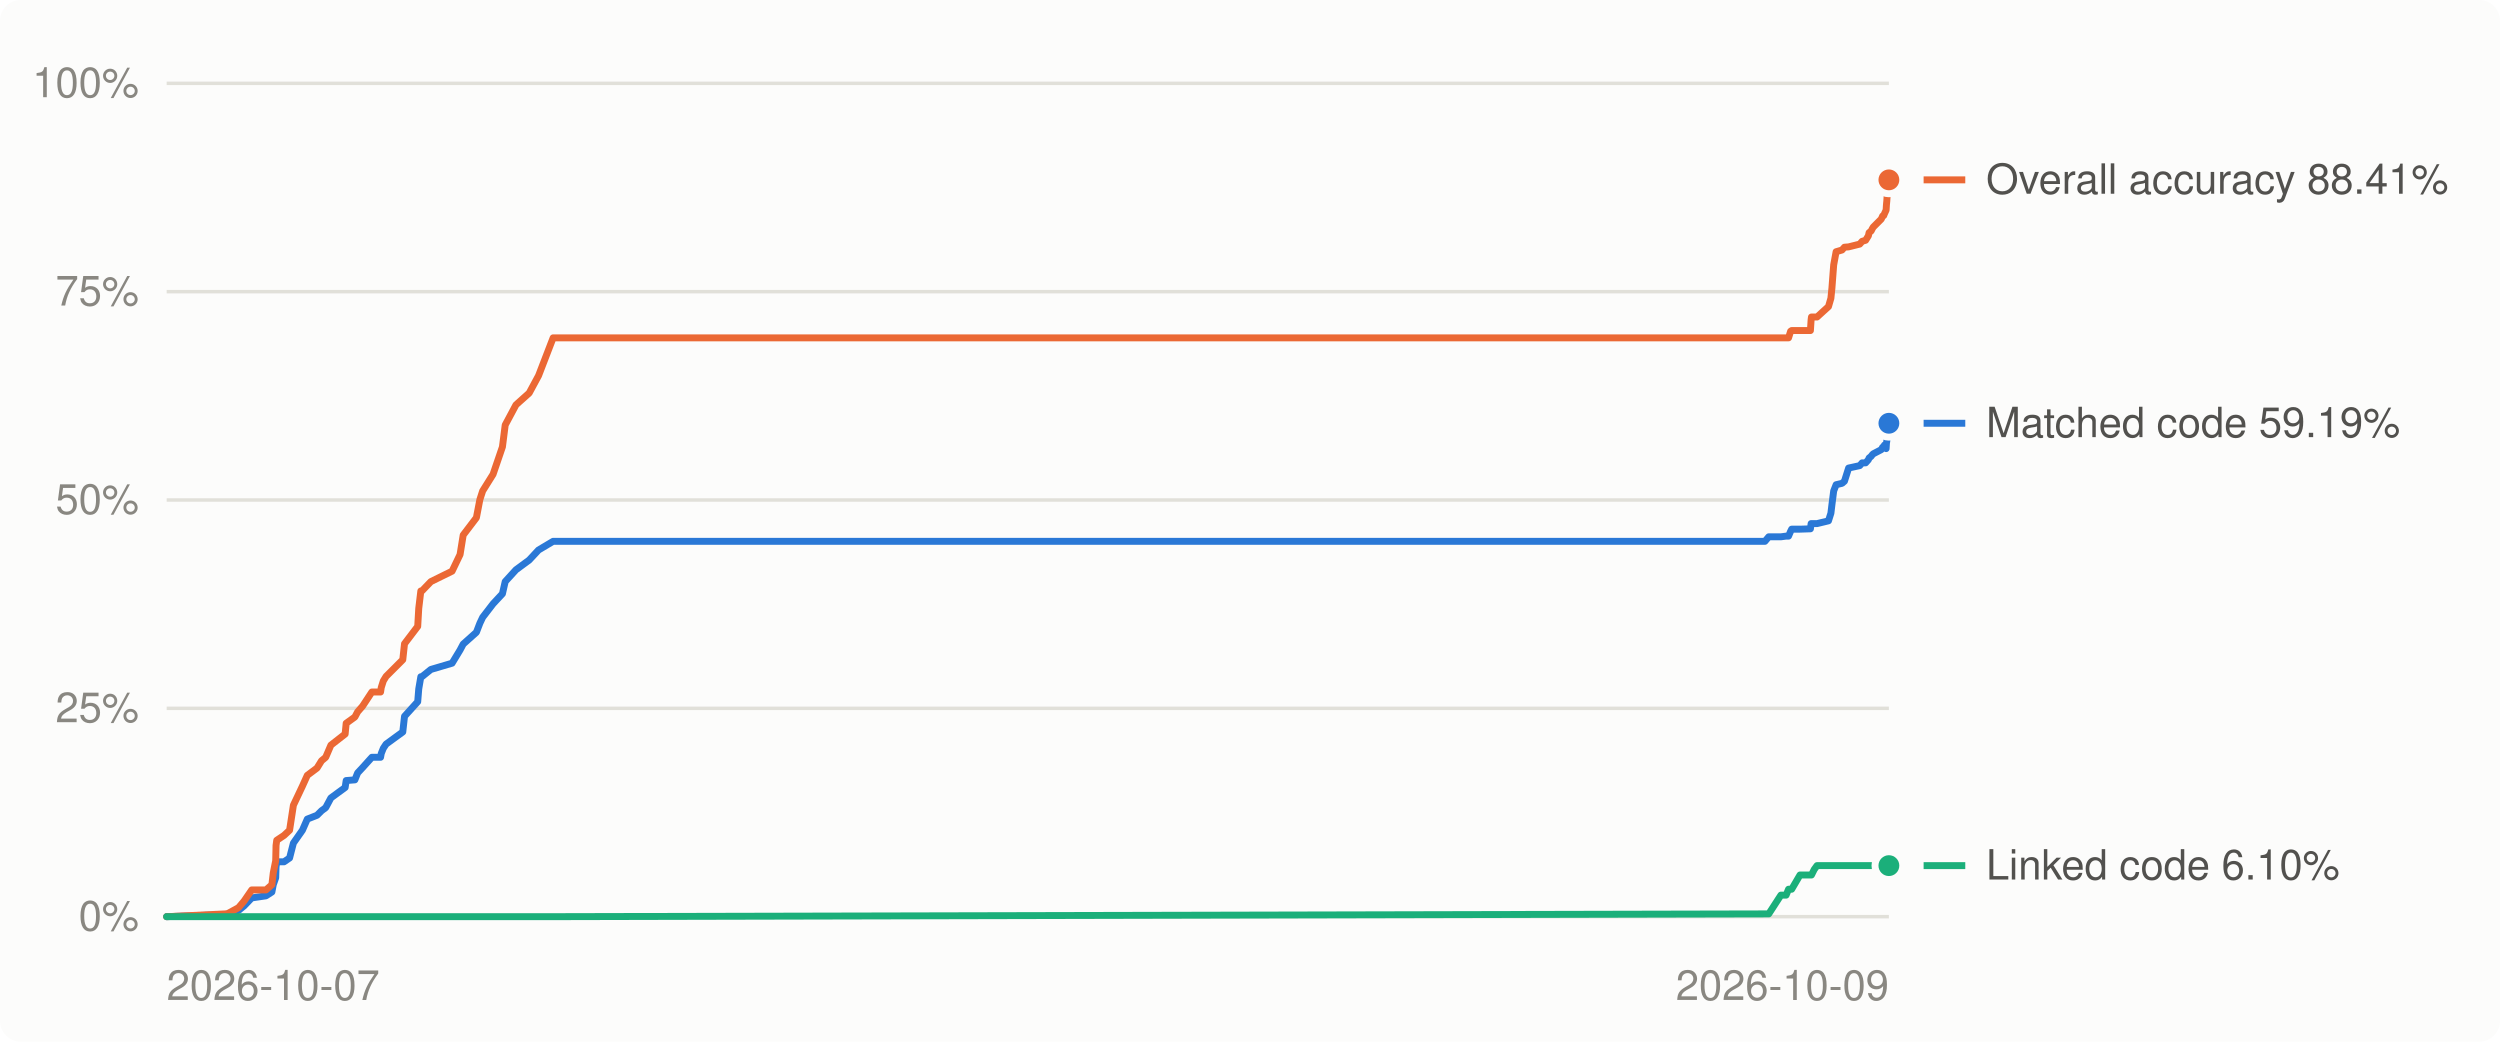
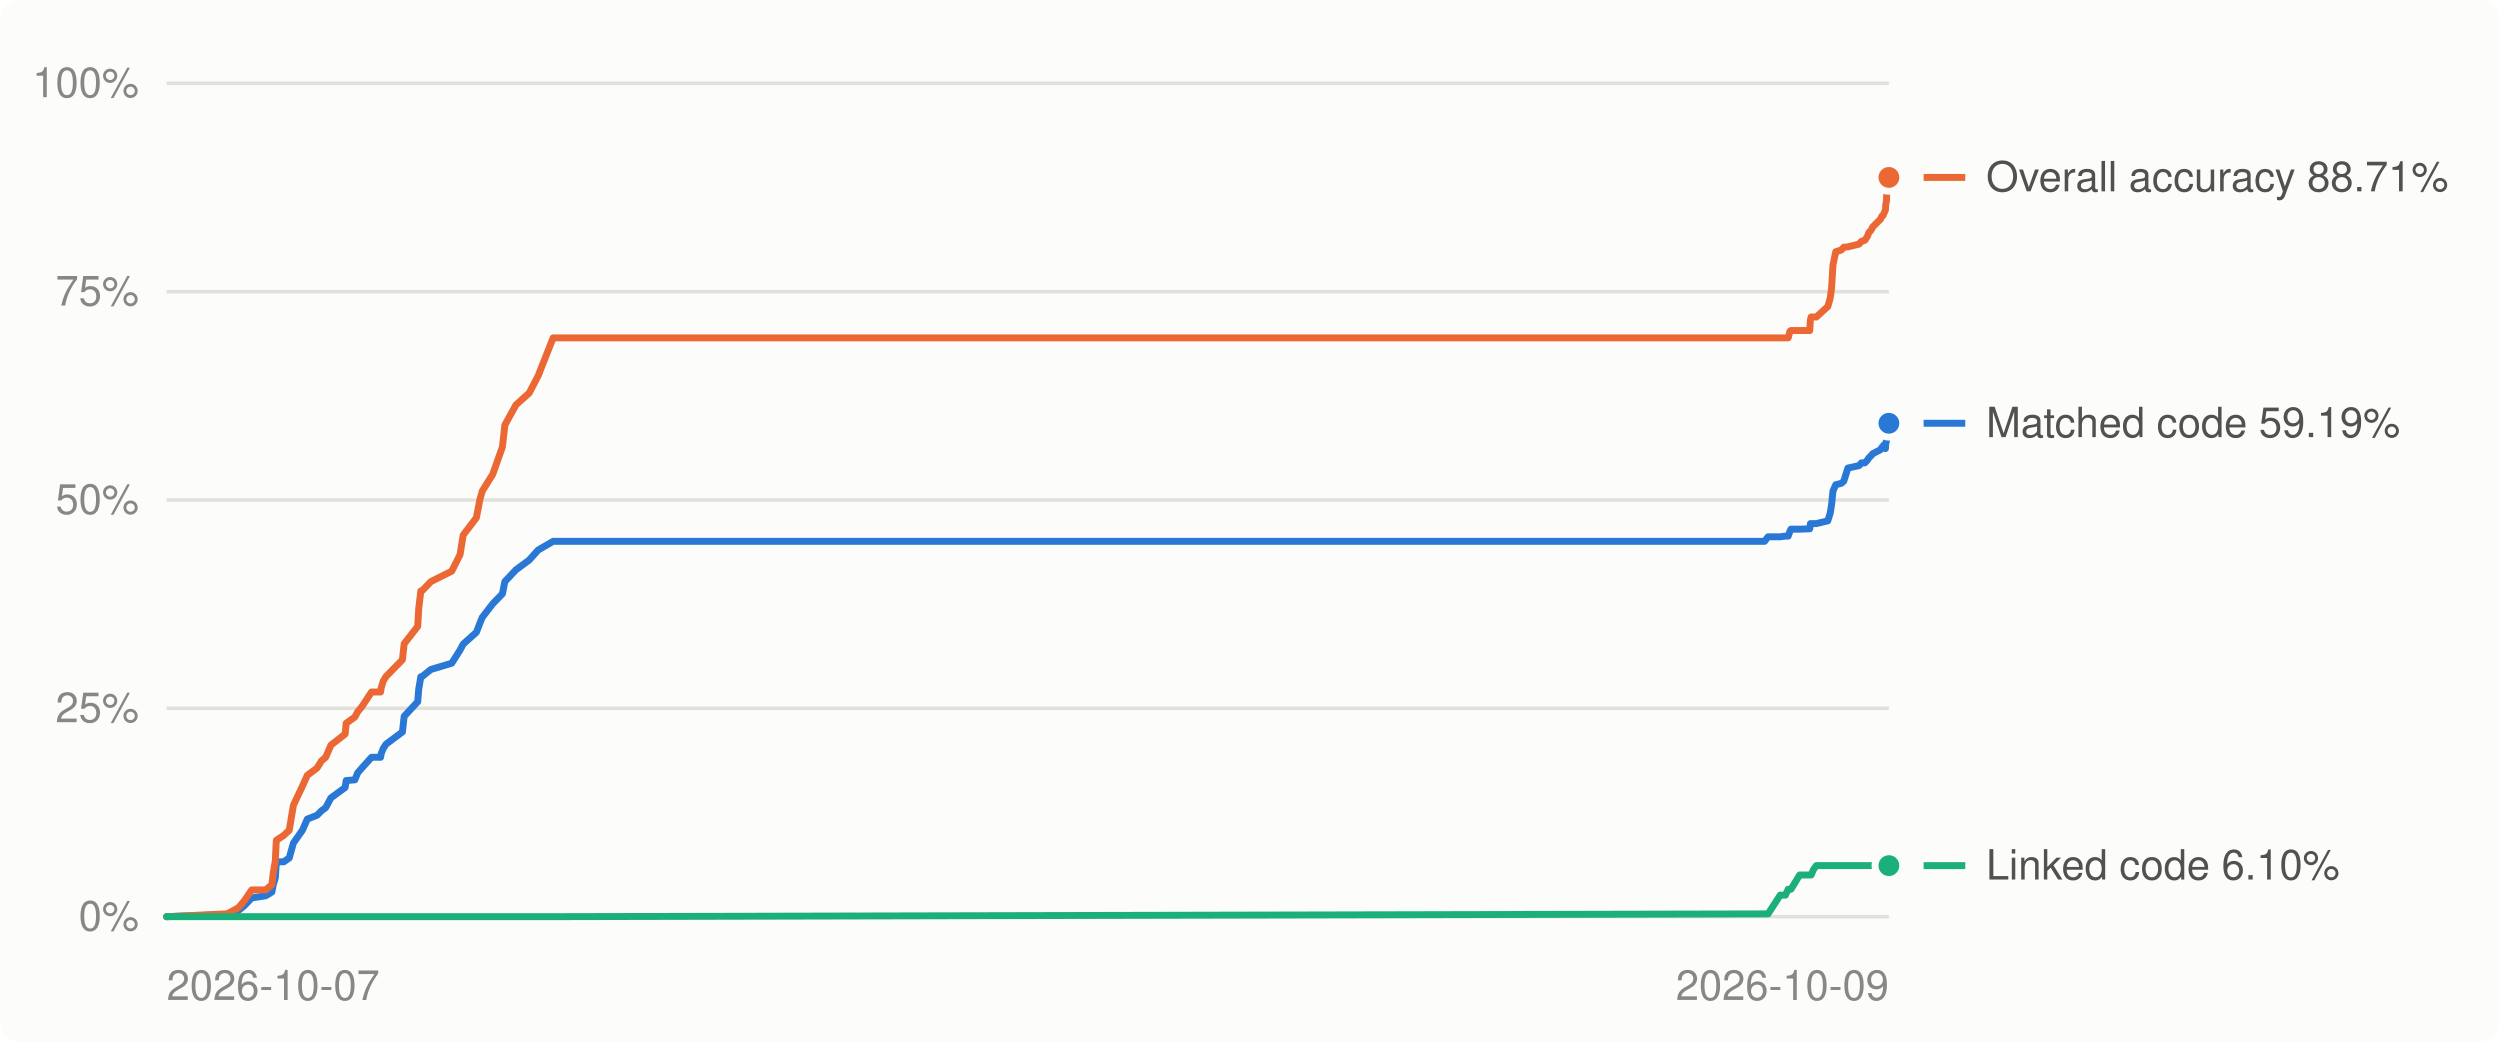
<svg xmlns="http://www.w3.org/2000/svg" viewBox="0 0 720 300" width="720" height="300" role="img" aria-label="Decompilation progress over time">
  <style>
.bg{fill:#fcfcfb}.grid{stroke:#e1e0d9}.muted{fill:#898781}.lbl{fill:#52514e}.ln0{stroke:#2a78d6}.dot0{fill:#2a78d6;stroke:#fcfcfb}.ln1{stroke:#eb6834}.dot1{fill:#eb6834;stroke:#fcfcfb}.ln2{stroke:#1baf7a}.dot2{fill:#1baf7a;stroke:#fcfcfb}
@media (prefers-color-scheme: dark){.bg{fill:#1a1a19}.grid{stroke:#2c2c2a}.muted{fill:#898781}.lbl{fill:#c3c2b7}.ln0{stroke:#3987e5}.dot0{fill:#3987e5;stroke:#1a1a19}.ln1{stroke:#d95926}.dot1{fill:#d95926;stroke:#1a1a19}.ln2{stroke:#199e70}.dot2{fill:#199e70;stroke:#1a1a19}}
text{font:12px -apple-system,BlinkMacSystemFont,'Segoe UI',Helvetica,Arial,sans-serif}
</style>
  <rect class="bg" width="720" height="300" rx="6" />
  <line x1="48" x2="544" y1="264.0" y2="264.0" class="grid" stroke-width="1" />
  <text x="40" y="268.0" class="muted" text-anchor="end">0%</text>
  <line x1="48" x2="544" y1="204.0" y2="204.0" class="grid" stroke-width="1" />
  <text x="40" y="208.0" class="muted" text-anchor="end">25%</text>
  <line x1="48" x2="544" y1="144.0" y2="144.0" class="grid" stroke-width="1" />
  <text x="40" y="148.0" class="muted" text-anchor="end">50%</text>
  <line x1="48" x2="544" y1="84.0" y2="84.0" class="grid" stroke-width="1" />
  <text x="40" y="88.0" class="muted" text-anchor="end">75%</text>
  <line x1="48" x2="544" y1="24.0" y2="24.0" class="grid" stroke-width="1" />
  <text x="40" y="28.0" class="muted" text-anchor="end">100%</text>
  <text class="muted" x="48.0" y="288" text-anchor="start">2026-10-07</text>
  <text class="muted" x="544.0" y="288" text-anchor="end">2026-10-09</text>
-   <polyline points="48.0,264.0 64.9,263.4 65.6,263.3 68.7,262.2 70.3,260.9 72.5,258.6 76.6,258.0 78.3,256.9 78.7,254.8 79.4,252.8 79.5,249.7 79.7,248.2 81.8,248.2 83.4,247.1 84.5,242.8 87.1,239.1 88.5,235.9 91.3,234.8 92.6,233.5 93.8,232.6 95.3,229.8 99.4,226.8 99.7,224.8 102.2,224.6 103.0,222.6 104.4,221.1 107.1,218.1 109.6,218.1 109.8,217.0 110.4,215.5 111.2,214.3 116.0,210.8 116.5,206.3 120.3,202.1 120.6,198.4 121.2,194.9 121.5,194.9 124.1,192.8 130.2,191.0 132.5,187.2 133.4,185.5 137.2,182.1 138.2,179.5 139.0,177.8 142.0,173.9 144.7,171.0 145.5,167.5 148.6,164.1 152.4,161.3 155.1,158.4 159.3,155.9 508.3,155.9 509.4,154.6 512.9,154.6 514.4,154.4 515.1,154.4 515.7,153.0 516.0,152.4 518.4,152.4 521.4,152.3 521.6,150.8 521.7,150.8 522.5,150.8 523.3,150.8 526.6,150.0 527.3,147.8 527.6,145.3 528.1,141.4 528.8,139.6 530.5,139.2 531.2,138.6 532.4,134.8 535.6,134.1 536.3,133.3 537.3,133.3 538.1,132.4 538.3,131.9 538.8,131.5 538.9,131.4 539.2,131.0 539.5,130.7 541.8,129.5 542.2,128.8 542.5,128.7 542.7,128.2 543.2,129.2 543.3,127.6 543.4,127.0 543.7,123.7 543.8,123.1 543.9,122.2 544.0,121.9" fill="none" class="ln0" stroke-width="2" stroke-linejoin="round" stroke-linecap="round" />
-   <polyline points="48.0,264.0 64.9,263.2 65.6,263.1 68.7,261.4 70.3,259.5 72.5,256.3 76.6,256.3 78.3,254.8 78.7,251.4 79.4,247.9 79.5,243.5 79.7,242.0 81.8,240.6 83.4,239.1 84.5,231.9 87.1,226.4 88.5,223.3 91.3,221.2 92.6,219.1 93.8,218.1 95.3,214.6 99.4,211.4 99.7,208.3 102.2,206.5 103.0,205.0 104.4,203.4 107.1,199.3 109.6,199.3 109.8,198.0 110.4,196.1 111.2,194.8 116.0,190.0 116.5,185.4 120.3,180.4 120.6,175.2 121.2,170.2 121.5,170.2 124.1,167.5 130.2,164.5 132.5,159.7 133.4,154.1 137.2,149.1 138.2,143.9 139.0,141.4 142.0,136.6 144.7,128.7 145.5,122.4 148.6,116.6 152.4,113.2 155.1,108.2 159.3,97.3 508.3,97.3 509.4,97.3 512.9,97.3 514.4,97.3 515.1,97.3 515.7,95.4 516.0,95.2 518.4,95.2 521.4,95.2 521.6,92.1 521.7,91.3 522.5,91.3 523.3,91.3 526.6,88.3 527.3,85.9 527.6,82.9 528.1,76.3 528.8,72.5 530.5,72.0 531.2,71.2 532.4,71.1 535.6,70.3 536.3,69.5 537.3,69.2 538.1,67.9 538.3,67.0 538.8,66.6 538.9,66.5 539.2,65.9 539.5,65.4 541.8,63.1 542.2,62.2 542.5,62.1 542.7,61.6 543.2,60.5 543.3,58.9 543.4,57.9 543.7,53.2 543.8,52.1 543.9,52.1 544.0,51.8" fill="none" class="ln1" stroke-width="2" stroke-linejoin="round" stroke-linecap="round" />
-   <polyline points="48.0,264.0 64.9,264.0 65.6,264.0 68.7,264.0 70.3,264.0 72.5,264.0 76.6,264.0 78.3,264.0 78.7,264.0 79.4,264.0 79.5,264.0 79.7,264.0 81.8,264.0 83.4,264.0 84.5,264.0 87.1,264.0 88.5,264.0 91.3,264.0 92.6,264.0 93.8,264.0 95.3,264.0 99.4,264.0 99.7,264.0 102.2,264.0 103.0,264.0 104.4,264.0 107.1,264.0 109.6,264.0 109.8,264.0 110.4,264.0 111.2,264.0 116.0,264.0 116.5,264.0 120.3,264.0 120.6,264.0 121.2,264.0 121.5,264.0 124.1,264.0 130.2,264.0 132.5,264.0 133.4,264.0 137.2,264.0 138.2,264.0 139.0,264.0 142.0,264.0 144.7,264.0 145.5,264.0 148.6,264.0 152.4,264.0 155.1,264.0 159.3,264.0 508.3,263.2 509.4,263.2 512.9,257.8 514.4,257.8 515.1,256.1 515.7,256.1 516.0,256.1 518.4,252.0 521.4,252.0 521.6,252.0 521.7,252.0 522.5,250.4 523.3,249.3 526.6,249.3 527.3,249.3 527.6,249.3 528.1,249.3 528.8,249.3 530.5,249.3 531.2,249.3 532.4,249.3 535.6,249.3 536.3,249.3 537.3,249.3 538.1,249.3 538.3,249.3 538.8,249.3 538.9,249.3 539.2,249.3 539.5,249.3 541.8,249.3 542.2,249.3 542.5,249.3 542.7,249.3 543.2,249.3 543.3,249.3 543.4,249.3 543.7,249.3 543.8,249.3 543.9,249.3 544.0,249.3" fill="none" class="ln2" stroke-width="2" stroke-linejoin="round" stroke-linecap="round" />
+   <polyline points="48.0,264.0 64.9,263.4 65.6,263.3 68.7,262.2 70.3,260.9 72.5,258.6 76.5,258.0 78.3,256.9 78.7,254.8 79.3,252.8 79.5,249.7 79.6,248.2 81.7,248.2 83.3,247.1 84.5,242.8 87.1,239.1 88.5,235.9 91.3,234.8 92.6,233.5 93.8,232.6 95.3,229.8 99.4,226.8 99.7,224.8 102.2,224.6 103.0,222.6 104.3,221.1 107.0,218.1 109.6,218.1 109.8,217.0 110.4,215.5 111.2,214.3 115.9,210.8 116.4,206.3 120.3,202.1 120.6,198.4 121.2,194.9 121.5,194.9 124.1,192.8 130.1,191.0 132.5,187.2 133.4,185.5 137.2,182.1 138.2,179.5 138.9,177.8 141.9,173.9 144.7,171.0 145.4,167.5 148.6,164.1 152.4,161.3 155.0,158.4 159.3,155.9 508.2,155.9 509.2,154.6 512.7,154.6 514.2,154.4 515.0,154.4 515.5,153.0 515.8,152.4 518.3,152.4 521.2,152.3 521.4,150.8 521.6,150.8 522.3,150.8 523.1,150.8 526.4,150.0 527.1,147.8 527.5,145.3 527.9,141.4 528.7,139.6 530.3,139.2 531.0,138.6 532.2,134.8 535.4,134.1 536.1,133.3 537.1,133.3 537.9,132.4 538.2,131.9 538.6,131.5 538.7,131.4 539.1,131.0 539.3,130.7 541.6,129.5 542.0,128.8 542.3,128.7 542.5,128.2 543.0,129.2 543.1,127.6 543.3,127.0 543.5,123.7 543.6,123.1 543.8,122.2 543.8,121.9 544.0,121.9" fill="none" class="ln0" stroke-width="2" stroke-linejoin="round" stroke-linecap="round" />
+   <polyline points="48.0,264.0 64.9,263.2 65.6,263.1 68.7,261.4 70.3,259.5 72.5,256.3 76.5,256.3 78.3,254.8 78.7,251.4 79.3,247.9 79.5,243.5 79.6,242.0 81.7,240.6 83.3,239.1 84.5,231.9 87.1,226.4 88.5,223.3 91.3,221.2 92.6,219.1 93.8,218.1 95.3,214.6 99.4,211.4 99.7,208.3 102.2,206.5 103.0,205.0 104.3,203.4 107.0,199.3 109.6,199.3 109.8,198.0 110.4,196.1 111.2,194.8 115.9,190.0 116.4,185.4 120.3,180.4 120.6,175.2 121.2,170.2 121.5,170.2 124.1,167.5 130.1,164.5 132.5,159.7 133.4,154.1 137.2,149.1 138.2,143.9 138.9,141.4 141.9,136.6 144.7,128.7 145.4,122.4 148.6,116.6 152.4,113.2 155.0,108.2 159.3,97.3 508.2,97.3 509.2,97.3 512.7,97.3 514.2,97.3 515.0,97.3 515.5,95.4 515.8,95.2 518.3,95.2 521.2,95.2 521.4,92.1 521.6,91.3 522.3,91.3 523.1,91.3 526.4,88.3 527.1,85.9 527.5,82.9 527.9,76.3 528.7,72.5 530.3,72.0 531.0,71.2 532.2,71.1 535.4,70.3 536.1,69.5 537.1,69.2 537.9,67.9 538.2,67.0 538.6,66.6 538.7,66.5 539.1,65.9 539.3,65.4 541.6,63.1 542.0,62.2 542.3,62.1 542.5,61.6 543.0,60.5 543.1,58.9 543.3,57.9 543.5,53.2 543.6,52.1 543.8,52.1 543.8,51.8 544.0,51.1" fill="none" class="ln1" stroke-width="2" stroke-linejoin="round" stroke-linecap="round" />
+   <polyline points="48.0,264.0 64.9,264.0 65.6,264.0 68.7,264.0 70.3,264.0 72.5,264.0 76.5,264.0 78.3,264.0 78.7,264.0 79.3,264.0 79.5,264.0 79.6,264.0 81.7,264.0 83.3,264.0 84.5,264.0 87.1,264.0 88.5,264.0 91.3,264.0 92.6,264.0 93.8,264.0 95.3,264.0 99.4,264.0 99.7,264.0 102.2,264.0 103.0,264.0 104.3,264.0 107.0,264.0 109.6,264.0 109.8,264.0 110.4,264.0 111.2,264.0 115.9,264.0 116.4,264.0 120.3,264.0 120.6,264.0 121.2,264.0 121.5,264.0 124.1,264.0 130.1,264.0 132.5,264.0 133.4,264.0 137.2,264.0 138.2,264.0 138.9,264.0 141.9,264.0 144.7,264.0 145.4,264.0 148.6,264.0 152.4,264.0 155.0,264.0 159.3,264.0 508.2,263.2 509.2,263.2 512.7,257.8 514.2,257.8 515.0,256.1 515.5,256.1 515.8,256.1 518.3,252.0 521.2,252.0 521.4,252.0 521.6,252.0 522.3,250.4 523.1,249.3 526.4,249.3 527.1,249.3 527.5,249.3 527.9,249.3 528.7,249.3 530.3,249.3 531.0,249.3 532.2,249.3 535.4,249.3 536.1,249.3 537.1,249.3 537.9,249.3 538.2,249.3 538.6,249.3 538.7,249.3 539.1,249.3 539.3,249.3 541.6,249.3 542.0,249.3 542.3,249.3 542.5,249.3 543.0,249.3 543.1,249.3 543.3,249.3 543.5,249.3 543.6,249.3 543.8,249.3 543.8,249.3 544.0,249.3" fill="none" class="ln2" stroke-width="2" stroke-linejoin="round" stroke-linecap="round" />
  <circle cx="544.0" cy="121.9" r="4" class="dot0" stroke-width="2" />
-   <circle cx="544.0" cy="51.8" r="4" class="dot1" stroke-width="2" />
+   <circle cx="544.0" cy="51.1" r="4" class="dot1" stroke-width="2" />
  <circle cx="544.0" cy="249.3" r="4" class="dot2" stroke-width="2" />
  <line x1="554" x2="566" y1="249.3" y2="249.3" class="ln2" stroke-width="2" />
  <text class="lbl" x="572" y="253.3">Linked code 6.10%</text>
  <line x1="554" x2="566" y1="121.9" y2="121.9" class="ln0" stroke-width="2" />
  <text class="lbl" x="572" y="125.9">Matched code 59.19%</text>
-   <line x1="554" x2="566" y1="51.8" y2="51.8" class="ln1" stroke-width="2" />
-   <text class="lbl" x="572" y="55.8">Overall accuracy 88.41%</text>
+   <line x1="554" x2="566" y1="51.1" y2="51.1" class="ln1" stroke-width="2" />
+   <text class="lbl" x="572" y="55.1">Overall accuracy 88.71%</text>
</svg>
